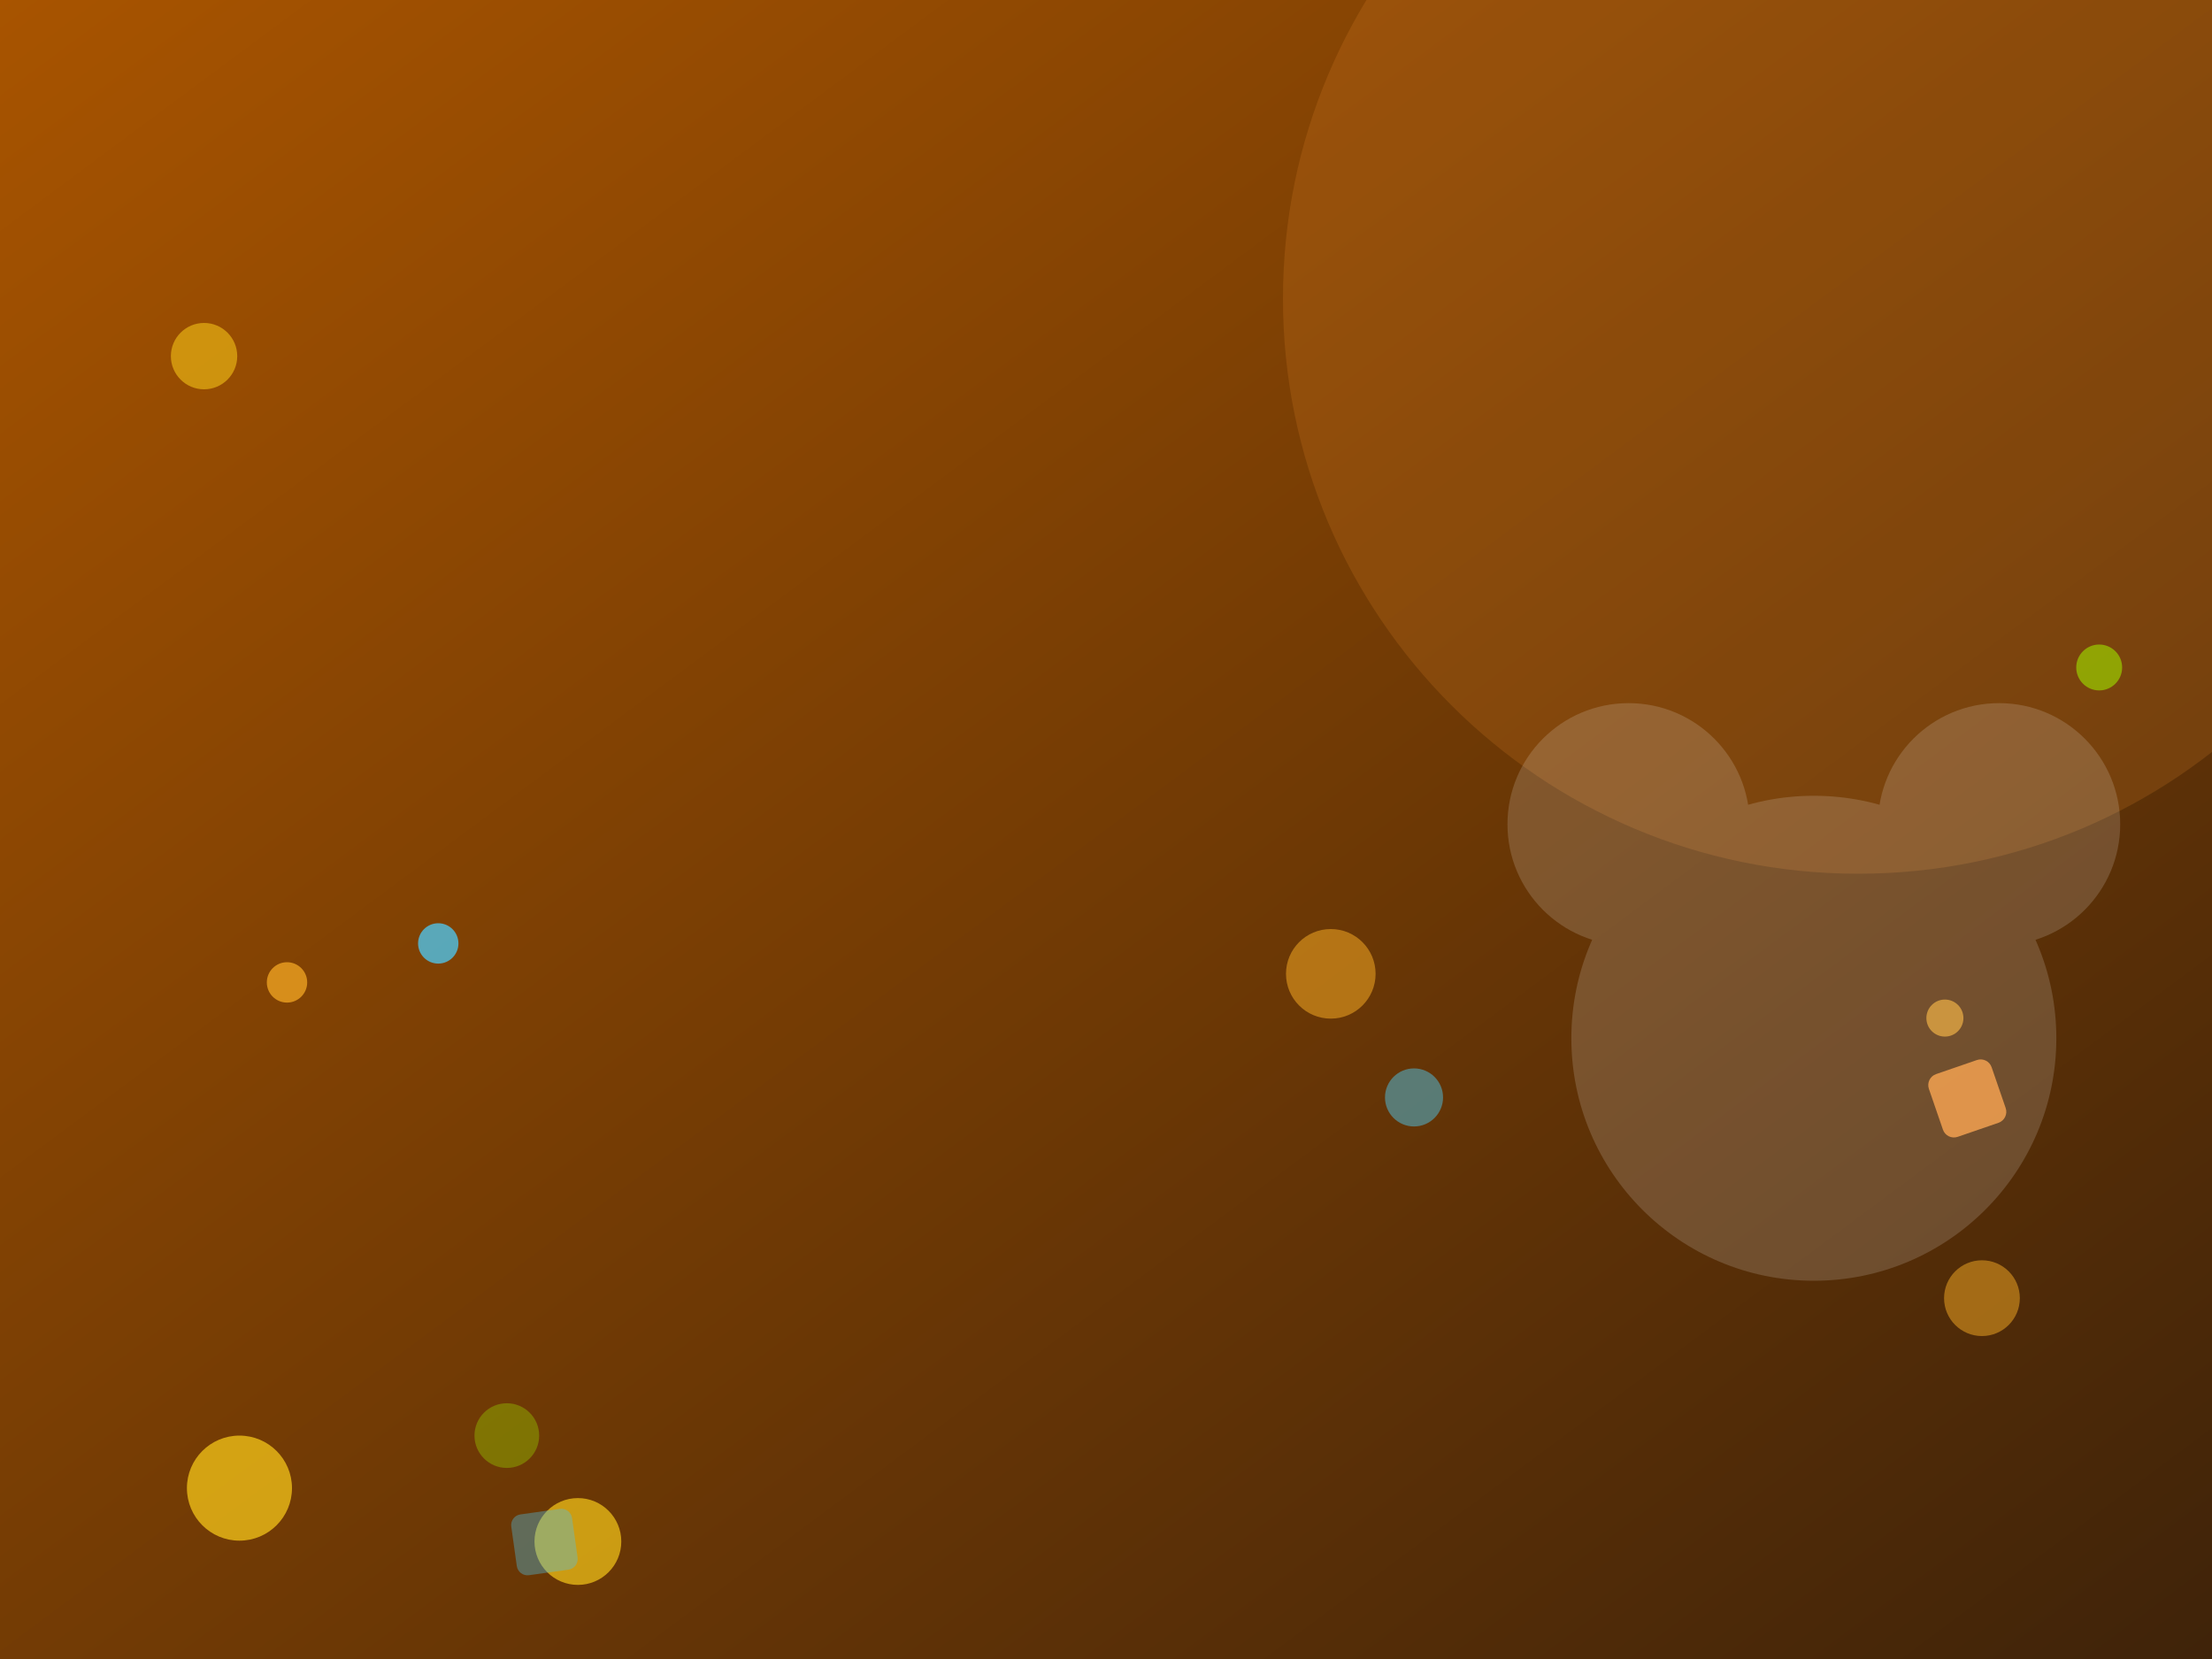
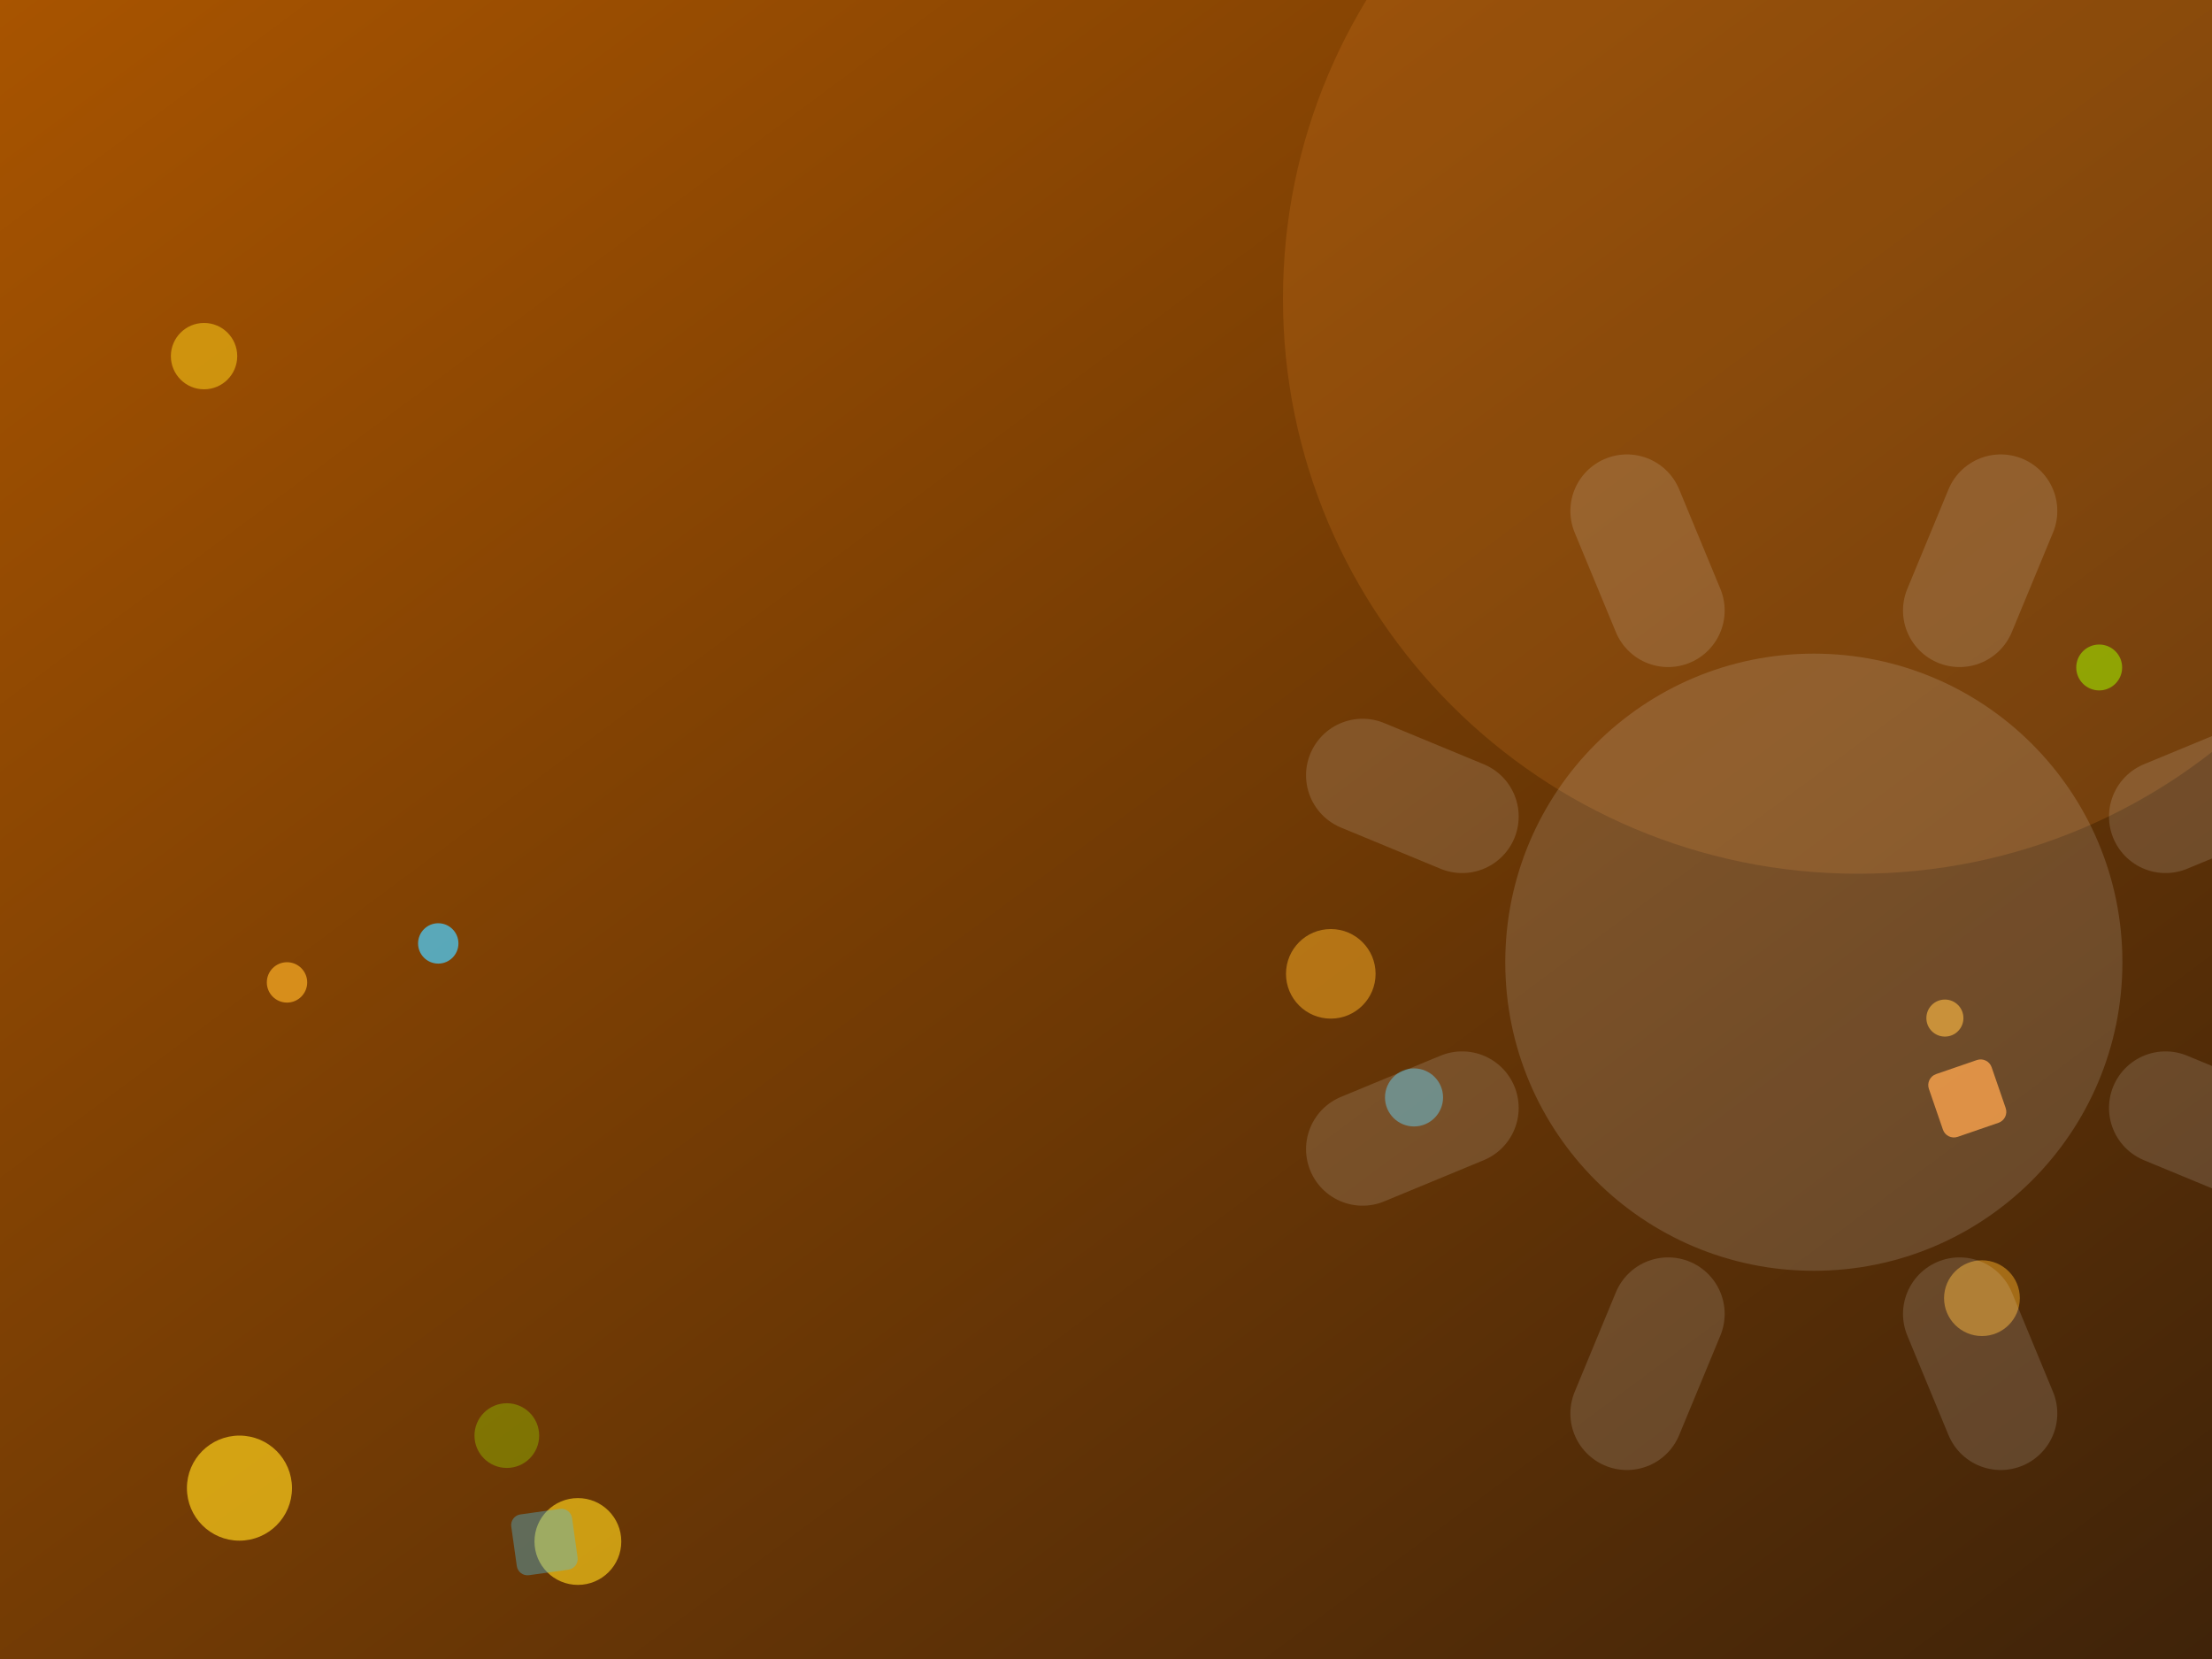
<svg xmlns="http://www.w3.org/2000/svg" viewBox="0 0 800 600" role="img" aria-label="">
  <defs>
    <linearGradient id="g" x1="0" y1="0" x2="1" y2="1">
      <stop offset="0" stop-color="#A85400" />
      <stop offset="1" stop-color="#3F2309" />
    </linearGradient>
  </defs>
  <rect width="800" height="600" fill="url(#g)" />
  <circle cx="672" cy="108" r="208" fill="#FF9933" opacity="0.16" />
  <circle cx="759.2" cy="241.4" r="8.3" fill="#99CC00" opacity="0.71" />
  <circle cx="703.4" cy="368.2" r="6.7" fill="#FFB226" opacity="0.62" />
  <circle cx="209.0" cy="557.5" r="15.7" fill="#FFD11A" opacity="0.66" />
  <circle cx="481.3" cy="352.2" r="16.2" fill="#FFB226" opacity="0.5" />
  <rect x="699.5" y="385.3" width="24.0" height="24.0" rx="4.2" fill="#FF9933" opacity="0.77" transform="rotate(-19 711.4 397.3)" />
  <circle cx="73.8" cy="128.8" r="12.0" fill="#FFD11A" opacity="0.53" />
  <circle cx="86.6" cy="538.2" r="19.0" fill="#FFD11A" opacity="0.69" />
  <circle cx="511.4" cy="396.9" r="10.5" fill="#4FC3E8" opacity="0.49" />
  <rect x="185.8" y="546.6" width="22.2" height="22.2" rx="3.9" fill="#4FC3E8" opacity="0.37" transform="rotate(-8 196.9 557.7)" />
  <circle cx="716.8" cy="469.5" r="13.7" fill="#FFB226" opacity="0.48" />
  <circle cx="103.8" cy="355.3" r="7.3" fill="#FFB226" opacity="0.68" />
  <circle cx="183.3" cy="519.2" r="11.7" fill="#99CC00" opacity="0.4" />
  <circle cx="158.5" cy="341.2" r="7.3" fill="#4FC3E8" opacity="0.79" />
-   <g opacity="0.16" fill="#ffffff">
-     <circle cx="589.0" cy="298.1" r="43.8" />
-     <circle cx="723.0" cy="298.1" r="43.8" />
-     <circle cx="656.0" cy="375.5" r="87.7" />
+   <g opacity="0.14" fill="#ffffff">
+     <circle cx="656.0" cy="348.0" r="111.6" />
+     <line x1="783.2" y1="400.7" x2="819.2" y2="415.6" stroke="#ffffff" stroke-width="40.9" stroke-linecap="round" />
+     <line x1="708.7" y1="475.2" x2="723.6" y2="511.2" stroke="#ffffff" stroke-width="40.9" stroke-linecap="round" />
+     <line x1="603.3" y1="475.2" x2="588.4" y2="511.2" stroke="#ffffff" stroke-width="40.9" stroke-linecap="round" />
+     <line x1="528.8" y1="400.7" x2="492.8" y2="415.6" stroke="#ffffff" stroke-width="40.9" stroke-linecap="round" />
+     <line x1="528.8" y1="295.3" x2="492.8" y2="280.4" stroke="#ffffff" stroke-width="40.9" stroke-linecap="round" />
+     <line x1="603.3" y1="220.8" x2="588.4" y2="184.8" stroke="#ffffff" stroke-width="40.9" stroke-linecap="round" />
+     <line x1="708.7" y1="220.8" x2="723.6" y2="184.8" stroke="#ffffff" stroke-width="40.9" stroke-linecap="round" />
+     <line x1="783.2" y1="295.3" x2="819.2" y2="280.4" stroke="#ffffff" stroke-width="40.9" stroke-linecap="round" />
  </g>
</svg>
